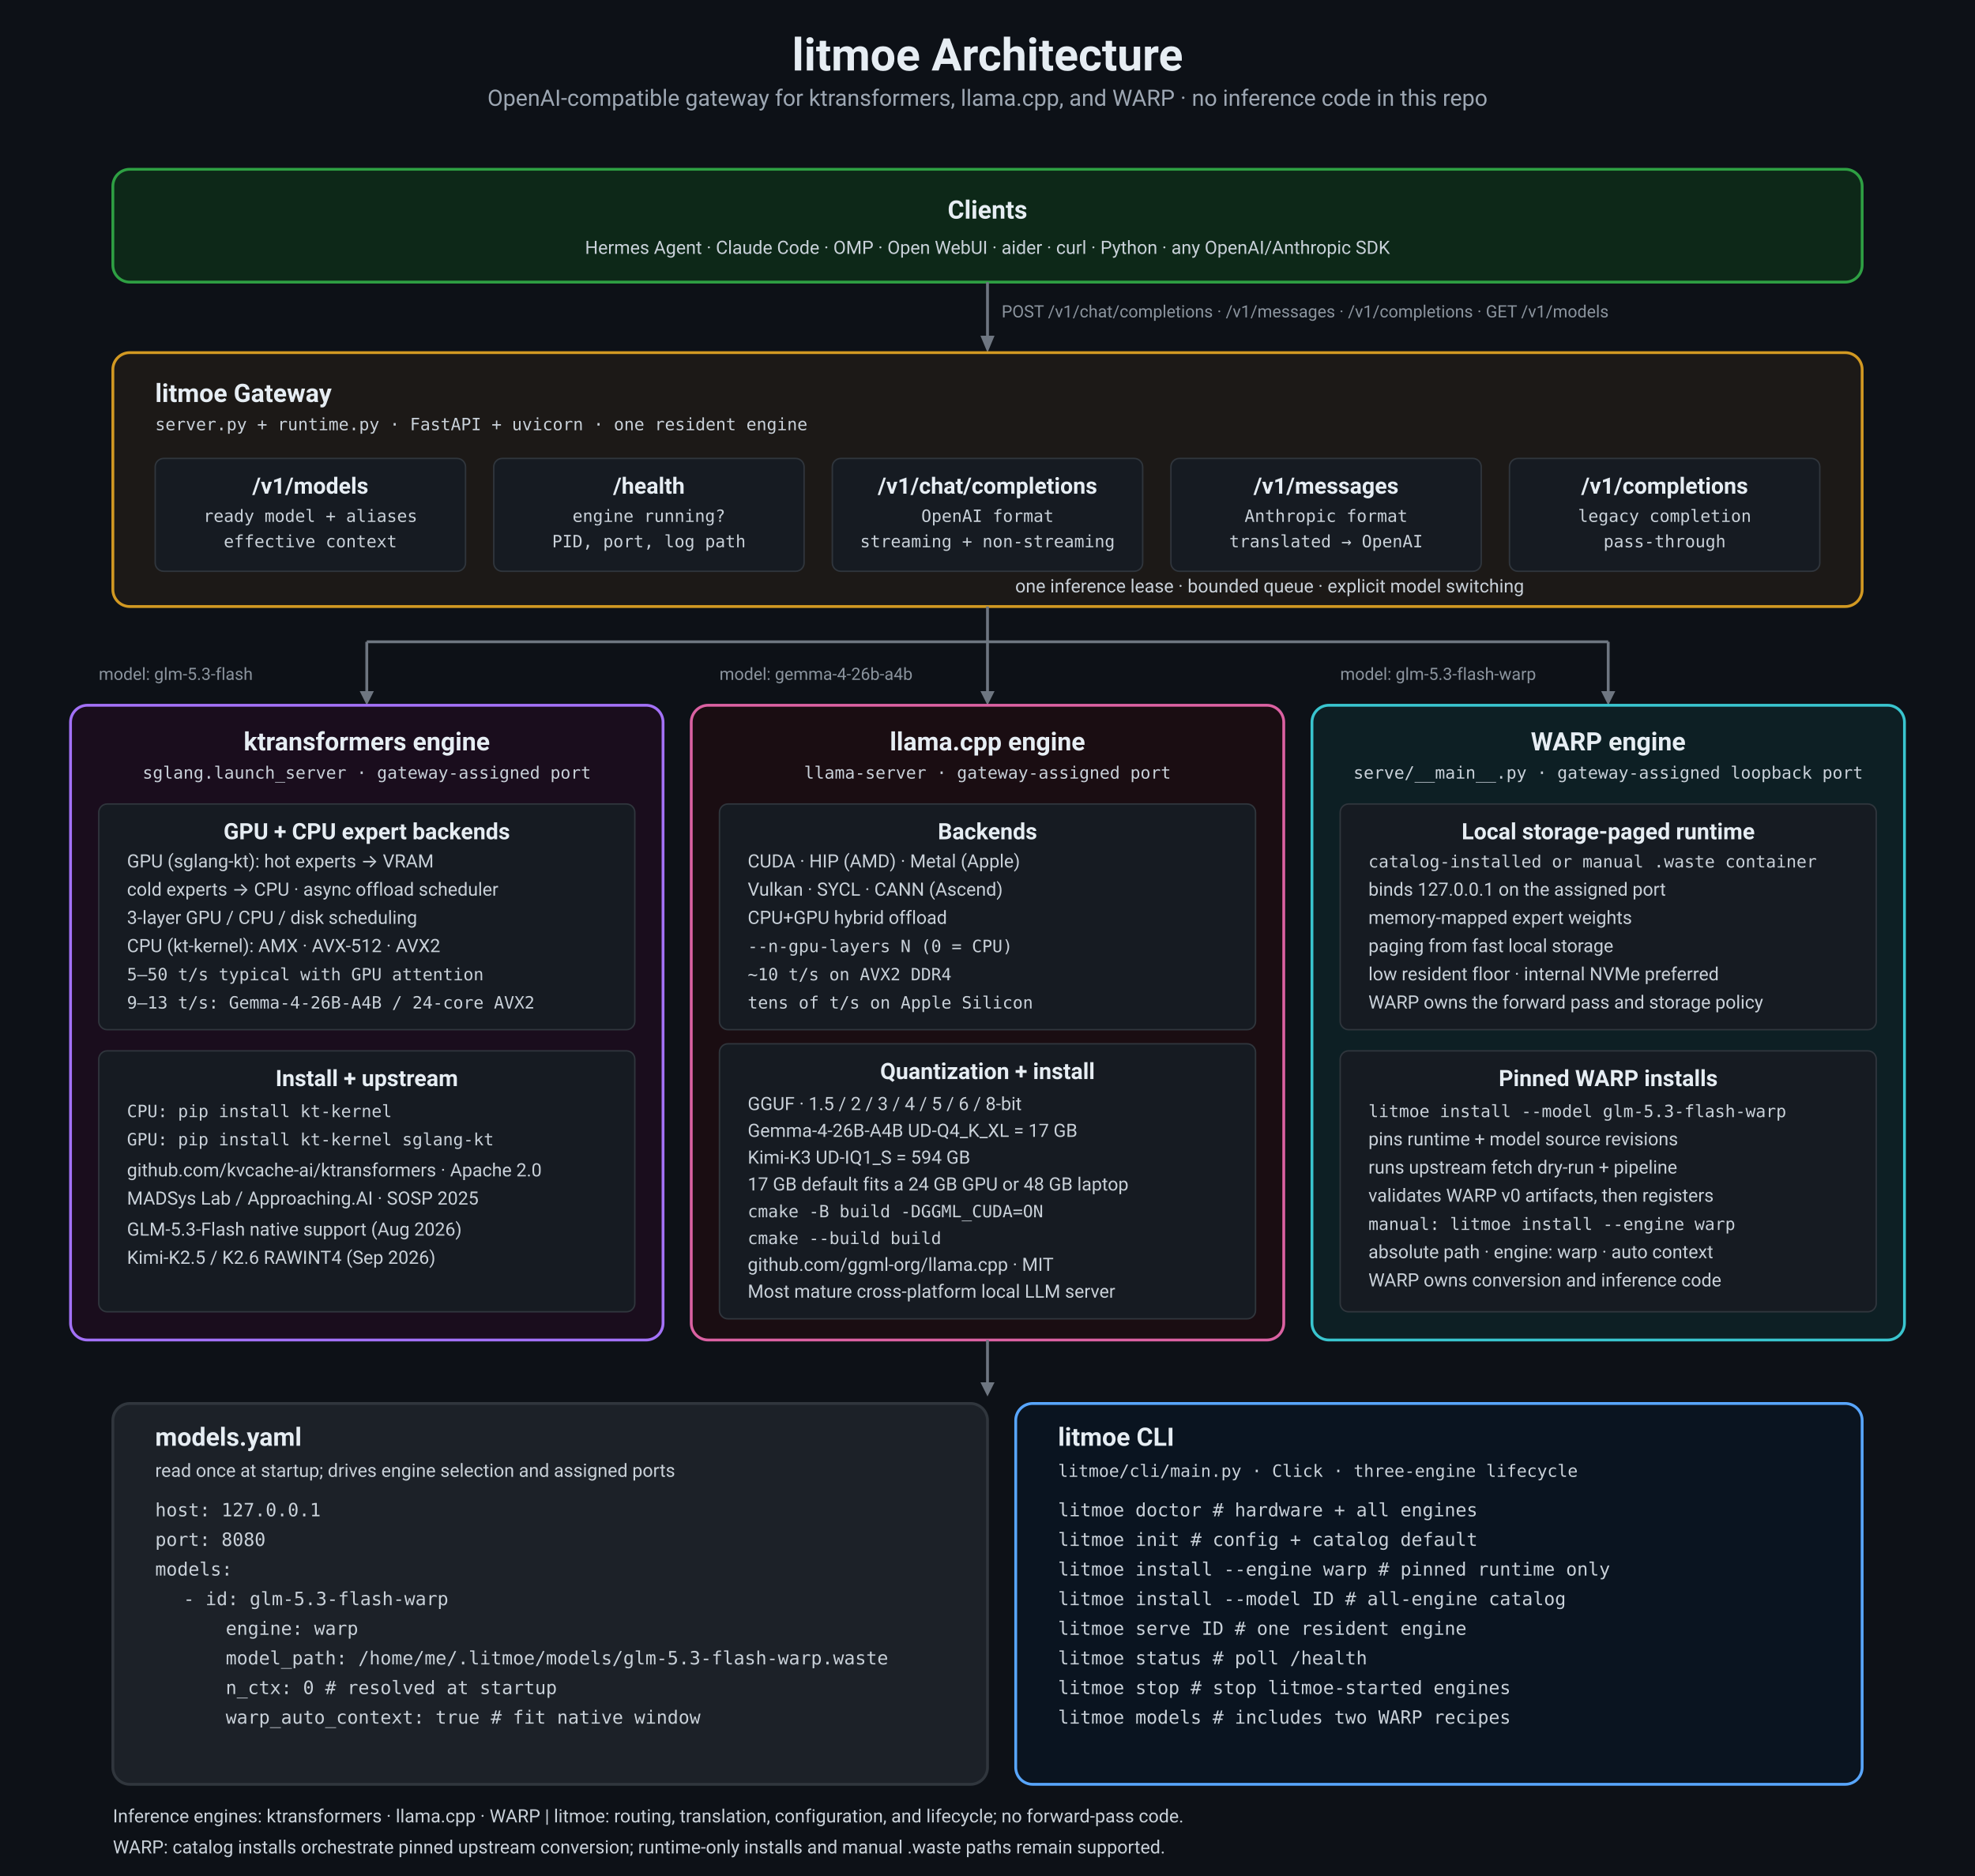
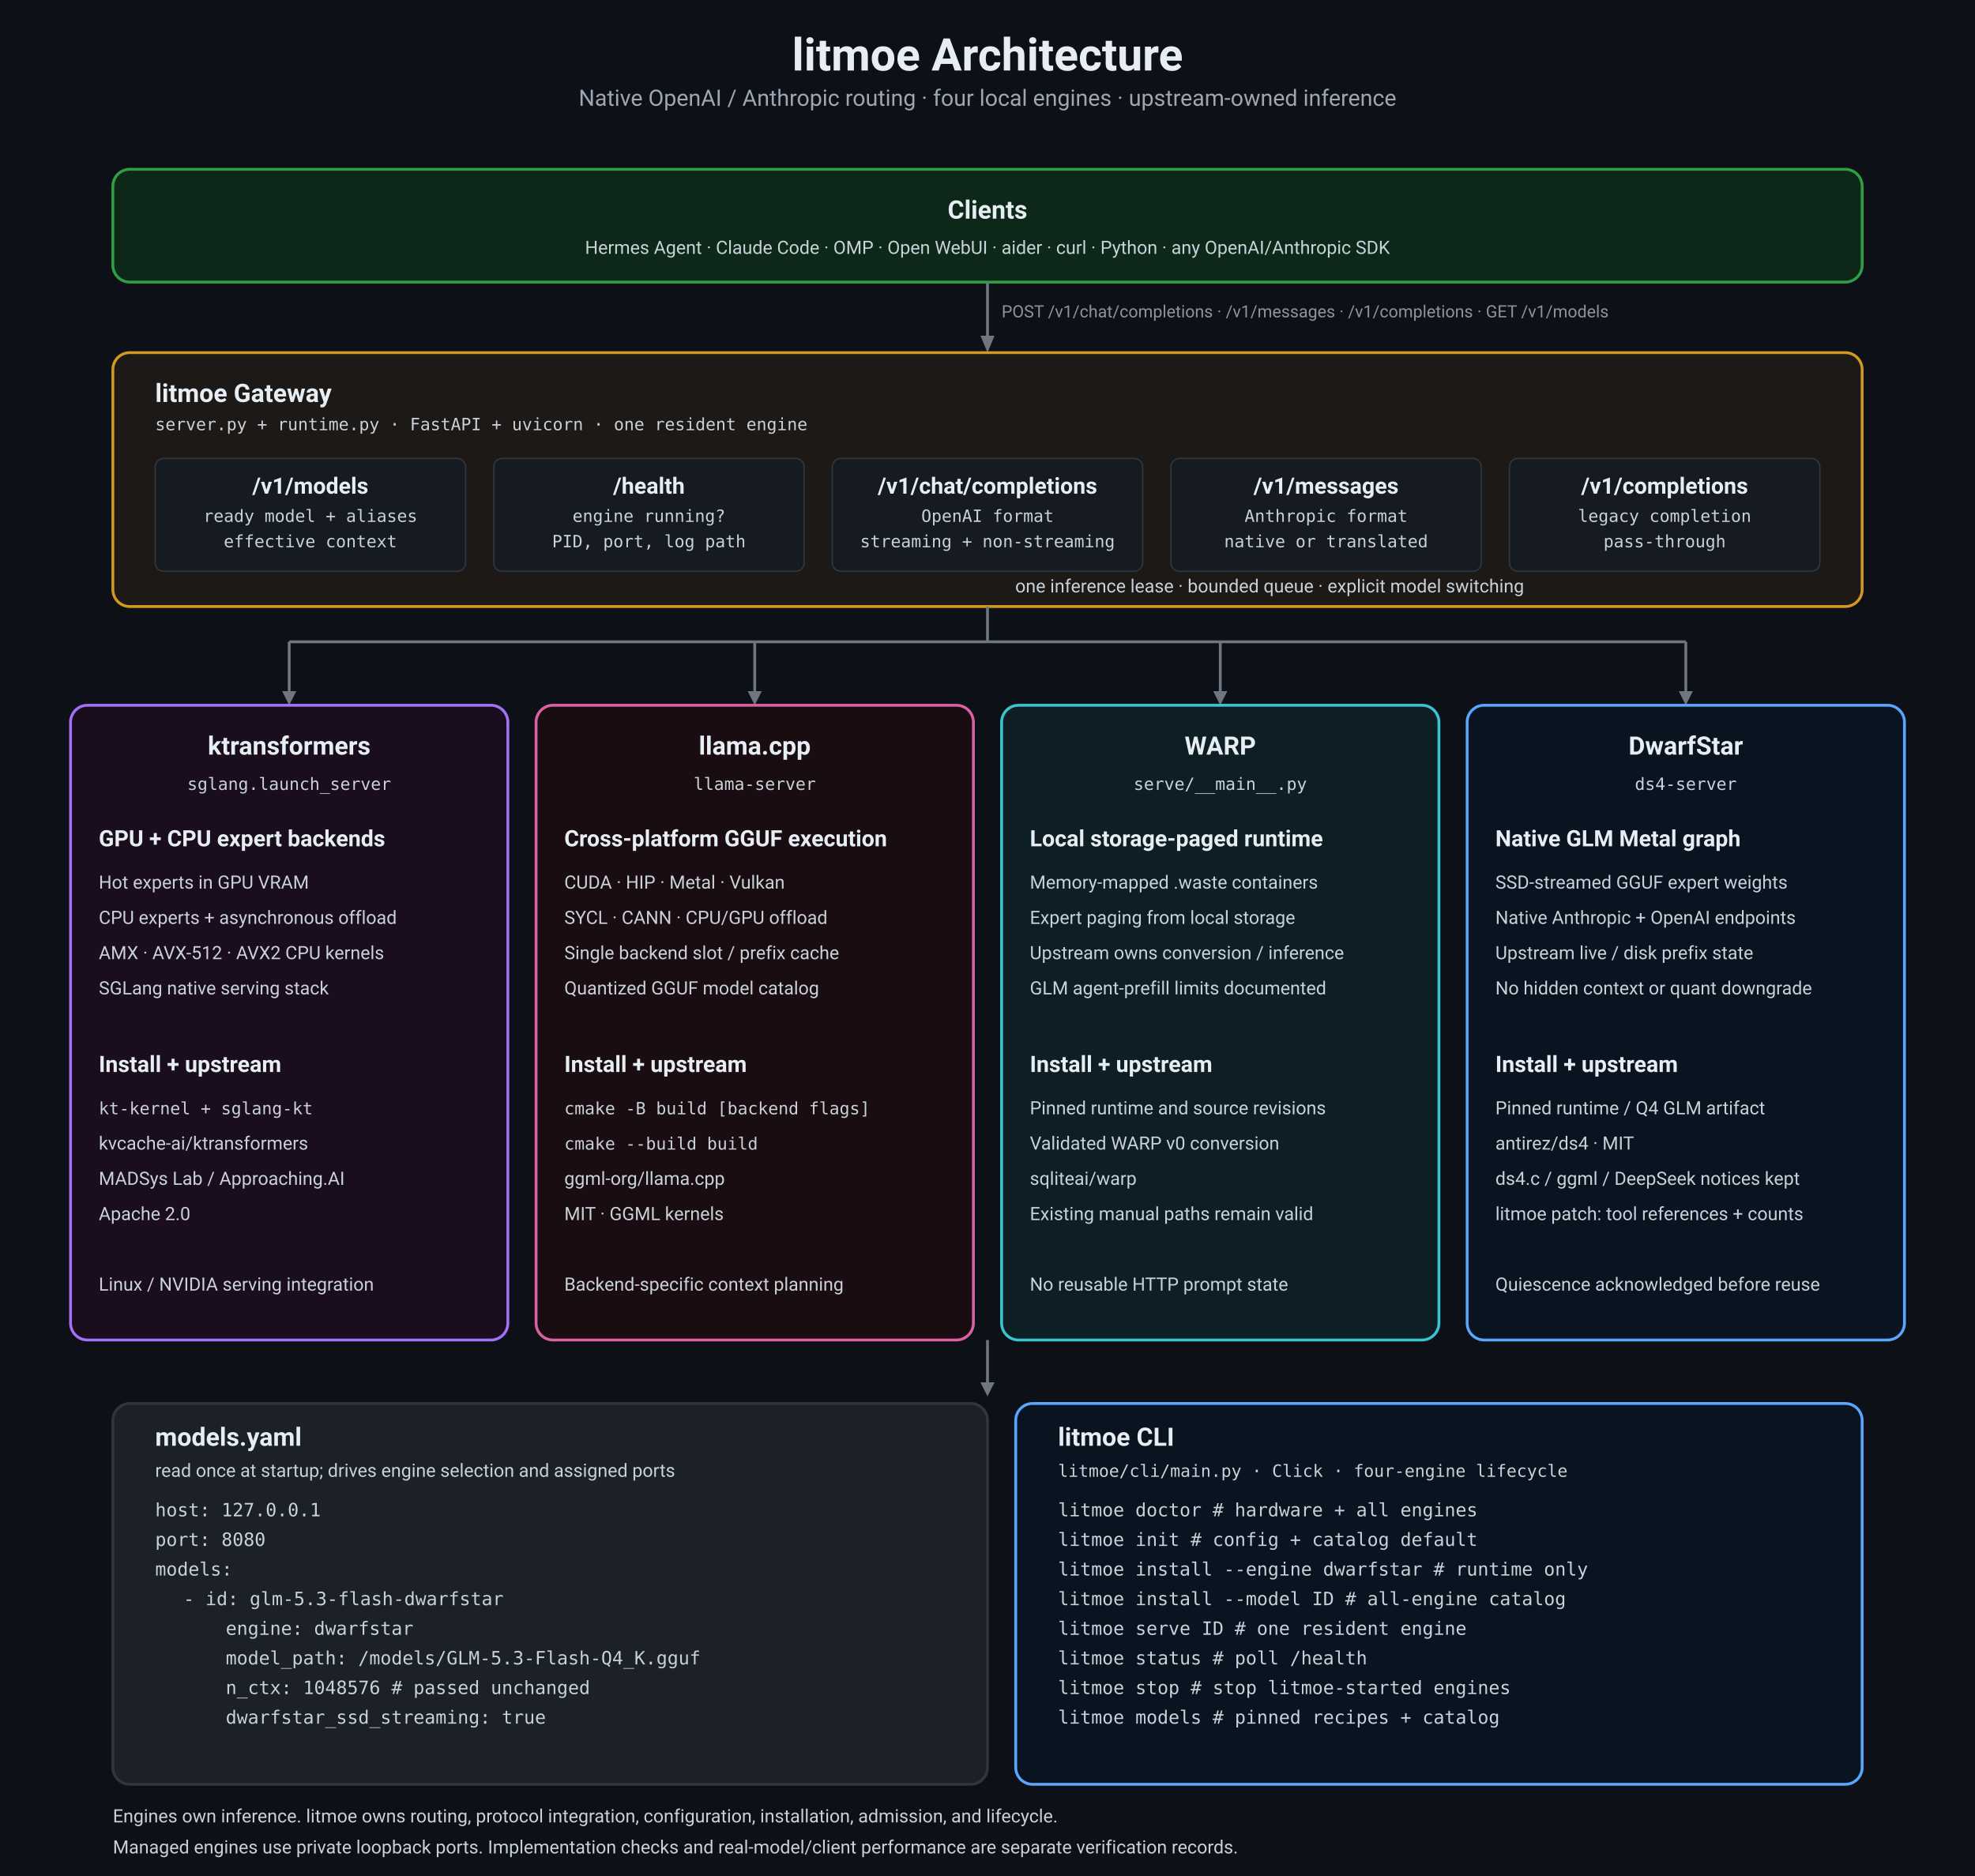
<svg xmlns="http://www.w3.org/2000/svg" viewBox="0 0 1400 1330" font-family="-apple-system, system-ui, 'Segoe UI', Roboto, sans-serif">
  <style>
    .title { font-size: 32px; font-weight: 700; fill: #e6edf3; }
    .subtitle { font-size: 16px; fill: #9da7b3; }
    .section-title { font-size: 18px; font-weight: 700; fill: #e6edf3; }
    .box-title { font-size: 16px; font-weight: 700; fill: #e6edf3; }
    .box-text { font-size: 13px; fill: #c9d1d9; }
    .box-text-mono { font-family: 'SF Mono', Monaco, Consolas, monospace; font-size: 12px; fill: #c9d1d9; }
    .mono { font-family: 'SF Mono', Monaco, Consolas, monospace; }
    .arrow { stroke: #6e7681; stroke-width: 2; fill: none; }
    .arrow-text { font-size: 12px; fill: #8b949e; }
    .dashed { stroke-dasharray: 6 4; }
  </style>
  <rect width="1400" height="1330" fill="#0d1117" />
  <text x="700" y="50" text-anchor="middle" class="title">litmoe Architecture</text>
-   <text x="700" y="75" text-anchor="middle" class="subtitle">OpenAI-compatible gateway for ktransformers, llama.cpp, and WARP · no inference code in this repo</text>
+   <text x="700" y="75" text-anchor="middle" class="subtitle">Native OpenAI / Anthropic routing · four local engines · upstream-owned inference</text>
  <rect x="80" y="120" width="1240" height="80" rx="12" fill="#0d2818" stroke="#2ea043" stroke-width="2" />
  <text x="700" y="155" text-anchor="middle" class="section-title">Clients</text>
  <text x="700" y="180" text-anchor="middle" class="box-text">
    Hermes Agent · Claude Code · OMP · Open WebUI · aider · curl · Python · any OpenAI/Anthropic SDK
  </text>
  <line x1="700" y1="200" x2="700" y2="240" class="arrow" />
  <polygon points="695,238 705,238 700,250" fill="#6e7681" />
  <text x="710" y="225" class="arrow-text">POST /v1/chat/completions · /v1/messages · /v1/completions · GET /v1/models</text>
  <rect x="80" y="250" width="1240" height="180" rx="12" fill="#1c1917" stroke="#d29922" stroke-width="2" />
  <text x="110" y="285" class="section-title">litmoe Gateway</text>
  <text x="110" y="305" class="box-text-mono">server.py + runtime.py · FastAPI + uvicorn · one resident engine</text>
  <rect x="110" y="325" width="220" height="80" rx="6" fill="#161b22" stroke="#30363d" />
  <text x="220" y="350" text-anchor="middle" class="box-title">/v1/models</text>
  <text x="220" y="370" text-anchor="middle" class="box-text-mono">ready model + aliases</text>
  <text x="220" y="388" text-anchor="middle" class="box-text-mono">effective context</text>
  <rect x="350" y="325" width="220" height="80" rx="6" fill="#161b22" stroke="#30363d" />
  <text x="460" y="350" text-anchor="middle" class="box-title">/health</text>
  <text x="460" y="370" text-anchor="middle" class="box-text-mono">engine running?</text>
  <text x="460" y="388" text-anchor="middle" class="box-text-mono">PID, port, log path</text>
  <rect x="590" y="325" width="220" height="80" rx="6" fill="#161b22" stroke="#30363d" />
  <text x="700" y="350" text-anchor="middle" class="box-title">/v1/chat/completions</text>
  <text x="700" y="370" text-anchor="middle" class="box-text-mono">OpenAI format</text>
  <text x="700" y="388" text-anchor="middle" class="box-text-mono">streaming + non-streaming</text>
  <rect x="830" y="325" width="220" height="80" rx="6" fill="#161b22" stroke="#30363d" />
  <text x="940" y="350" text-anchor="middle" class="box-title">/v1/messages</text>
  <text x="940" y="370" text-anchor="middle" class="box-text-mono">Anthropic format</text>
-   <text x="940" y="388" text-anchor="middle" class="box-text-mono">translated → OpenAI</text>
+   <text x="940" y="388" text-anchor="middle" class="box-text-mono">native or translated</text>
  <rect x="1070" y="325" width="220" height="80" rx="6" fill="#161b22" stroke="#30363d" />
  <text x="1180" y="350" text-anchor="middle" class="box-title">/v1/completions</text>
  <text x="1180" y="370" text-anchor="middle" class="box-text-mono">legacy completion</text>
  <text x="1180" y="388" text-anchor="middle" class="box-text-mono">pass-through</text>
  <text x="900" y="420" text-anchor="middle" class="box-text">one inference lease · bounded queue · explicit model switching</text>
  <line x1="700" y1="430" x2="700" y2="455" class="arrow" />
-   <line x1="260" y1="455" x2="1140" y2="455" class="arrow" />
-   <line x1="260" y1="455" x2="260" y2="492" class="arrow" />
-   <line x1="700" y1="455" x2="700" y2="492" class="arrow" />
-   <line x1="1140" y1="455" x2="1140" y2="492" class="arrow" />
-   <polygon points="255,490 265,490 260,500" fill="#6e7681" />
-   <polygon points="695,490 705,490 700,500" fill="#6e7681" />
-   <polygon points="1135,490 1145,490 1140,500" fill="#6e7681" />
-   <text x="70" y="482" class="arrow-text">model: glm-5.3-flash</text>
-   <text x="510" y="482" class="arrow-text">model: gemma-4-26b-a4b</text>
-   <text x="950" y="482" class="arrow-text">model: glm-5.3-flash-warp</text>
-   <rect x="50" y="500" width="420" height="450" rx="12" fill="#1a0d1d" stroke="#a371f7" stroke-width="2" />
-   <text x="260" y="532" text-anchor="middle" class="section-title">ktransformers engine</text>
-   <text x="260" y="552" text-anchor="middle" class="box-text-mono">sglang.launch_server · gateway-assigned port</text>
-   <rect x="70" y="570" width="380" height="160" rx="6" fill="#161b22" stroke="#30363d" />
-   <text x="260" y="595" text-anchor="middle" class="box-title">GPU + CPU expert backends</text>
-   <text x="90" y="615" class="box-text">GPU (sglang-kt): hot experts → VRAM</text>
-   <text x="90" y="635" class="box-text">cold experts → CPU · async offload scheduler</text>
-   <text x="90" y="655" class="box-text">3-layer GPU / CPU / disk scheduling</text>
-   <text x="90" y="675" class="box-text">CPU (kt-kernel): AMX · AVX-512 · AVX2</text>
-   <text x="90" y="695" class="box-text-mono">5–50 t/s typical with GPU attention</text>
-   <text x="90" y="715" class="box-text-mono">9–13 t/s: Gemma-4-26B-A4B / 24-core AVX2</text>
-   <rect x="70" y="745" width="380" height="185" rx="6" fill="#161b22" stroke="#30363d" />
-   <text x="260" y="770" text-anchor="middle" class="box-title">Install + upstream</text>
-   <text x="90" y="792" class="box-text-mono">CPU: pip install kt-kernel</text>
-   <text x="90" y="812" class="box-text-mono">GPU: pip install kt-kernel sglang-kt</text>
-   <text x="90" y="834" class="box-text">github.com/kvcache-ai/ktransformers · Apache 2.0</text>
-   <text x="90" y="854" class="box-text">MADSys Lab / Approaching.AI · SOSP 2025</text>
-   <text x="90" y="876" class="box-text">GLM-5.3-Flash native support (Aug 2026)</text>
-   <text x="90" y="896" class="box-text">Kimi-K2.5 / K2.6 RAWINT4 (Sep 2026)</text>
-   <rect x="490" y="500" width="420" height="450" rx="12" fill="#1a0d12" stroke="#db61a2" stroke-width="2" />
-   <text x="700" y="532" text-anchor="middle" class="section-title">llama.cpp engine</text>
-   <text x="700" y="552" text-anchor="middle" class="box-text-mono">llama-server · gateway-assigned port</text>
-   <rect x="510" y="570" width="380" height="160" rx="6" fill="#161b22" stroke="#30363d" />
-   <text x="700" y="595" text-anchor="middle" class="box-title">Backends</text>
-   <text x="530" y="615" class="box-text">CUDA · HIP (AMD) · Metal (Apple)</text>
-   <text x="530" y="635" class="box-text">Vulkan · SYCL · CANN (Ascend)</text>
-   <text x="530" y="655" class="box-text">CPU+GPU hybrid offload</text>
-   <text x="530" y="675" class="box-text-mono">--n-gpu-layers N (0 = CPU)</text>
-   <text x="530" y="695" class="box-text-mono">~10 t/s on AVX2 DDR4</text>
-   <text x="530" y="715" class="box-text-mono">tens of t/s on Apple Silicon</text>
-   <rect x="510" y="740" width="380" height="195" rx="6" fill="#161b22" stroke="#30363d" />
-   <text x="700" y="765" text-anchor="middle" class="box-title">Quantization + install</text>
-   <text x="530" y="787" class="box-text">GGUF · 1.5 / 2 / 3 / 4 / 5 / 6 / 8-bit</text>
-   <text x="530" y="806" class="box-text">Gemma-4-26B-A4B UD-Q4_K_XL = 17 GB</text>
-   <text x="530" y="825" class="box-text">Kimi-K3 UD-IQ1_S = 594 GB</text>
-   <text x="530" y="844" class="box-text">17 GB default fits a 24 GB GPU or 48 GB laptop</text>
-   <text x="530" y="863" class="box-text-mono">cmake -B build -DGGML_CUDA=ON</text>
-   <text x="530" y="882" class="box-text-mono">cmake --build build</text>
-   <text x="530" y="901" class="box-text">github.com/ggml-org/llama.cpp · MIT</text>
-   <text x="530" y="920" class="box-text">Most mature cross-platform local LLM server</text>
-   <rect x="930" y="500" width="420" height="450" rx="12" fill="#0d1f24" stroke="#39c5cf" stroke-width="2" />
-   <text x="1140" y="532" text-anchor="middle" class="section-title">WARP engine</text>
-   <text x="1140" y="552" text-anchor="middle" class="box-text-mono">serve/__main__.py · gateway-assigned loopback port</text>
-   <rect x="950" y="570" width="380" height="160" rx="6" fill="#161b22" stroke="#30363d" />
-   <text x="1140" y="595" text-anchor="middle" class="box-title">Local storage-paged runtime</text>
-   <text x="970" y="615" class="box-text-mono">catalog-installed or manual .waste container</text>
-   <text x="970" y="635" class="box-text">binds 127.0.0.1 on the assigned port</text>
-   <text x="970" y="655" class="box-text">memory-mapped expert weights</text>
-   <text x="970" y="675" class="box-text">paging from fast local storage</text>
-   <text x="970" y="695" class="box-text">low resident floor · internal NVMe preferred</text>
-   <text x="970" y="715" class="box-text">WARP owns the forward pass and storage policy</text>
-   <rect x="950" y="745" width="380" height="185" rx="6" fill="#161b22" stroke="#30363d" />
-   <text x="1140" y="770" text-anchor="middle" class="box-title">Pinned WARP installs</text>
-   <text x="970" y="792" class="box-text-mono">litmoe install --model glm-5.3-flash-warp</text>
-   <text x="970" y="812" class="box-text">pins runtime + model source revisions</text>
-   <text x="970" y="832" class="box-text">runs upstream fetch dry-run + pipeline</text>
-   <text x="970" y="852" class="box-text">validates WARP v0 artifacts, then registers</text>
-   <text x="970" y="872" class="box-text-mono">manual: litmoe install --engine warp</text>
-   <text x="970" y="892" class="box-text">absolute path · engine: warp · auto context</text>
-   <text x="970" y="912" class="box-text">WARP owns conversion and inference code</text>
+   <line x1="205" y1="455" x2="1195" y2="455" class="arrow" />
+   <line x1="205" y1="455" x2="205" y2="492" class="arrow" />
+   <line x1="535" y1="455" x2="535" y2="492" class="arrow" />
+   <line x1="865" y1="455" x2="865" y2="492" class="arrow" />
+   <line x1="1195" y1="455" x2="1195" y2="492" class="arrow" />
+   <polygon points="200,490 210,490 205,500" fill="#6e7681" />
+   <polygon points="530,490 540,490 535,500" fill="#6e7681" />
+   <polygon points="860,490 870,490 865,500" fill="#6e7681" />
+   <polygon points="1190,490 1200,490 1195,500" fill="#6e7681" />
+   <rect x="50" y="500" width="310" height="450" rx="12" fill="#1a0d1d" stroke="#a371f7" stroke-width="2" />
+   <text x="205" y="535" text-anchor="middle" class="section-title">ktransformers</text>
+   <text x="205" y="560" text-anchor="middle" class="box-text-mono">sglang.launch_server</text>
+   <text x="70" y="600" class="box-title">GPU + CPU expert backends</text>
+   <text x="70" y="630" class="box-text">Hot experts in GPU VRAM</text>
+   <text x="70" y="655" class="box-text">CPU experts + asynchronous offload</text>
+   <text x="70" y="680" class="box-text">AMX · AVX-512 · AVX2 CPU kernels</text>
+   <text x="70" y="705" class="box-text">SGLang native serving stack</text>
+   <text x="70" y="760" class="box-title">Install + upstream</text>
+   <text x="70" y="790" class="box-text-mono">kt-kernel + sglang-kt</text>
+   <text x="70" y="815" class="box-text">kvcache-ai/ktransformers</text>
+   <text x="70" y="840" class="box-text">MADSys Lab / Approaching.AI</text>
+   <text x="70" y="865" class="box-text">Apache 2.0</text>
+   <text x="70" y="915" class="box-text">Linux / NVIDIA serving integration</text>
+   <rect x="380" y="500" width="310" height="450" rx="12" fill="#1a0d12" stroke="#db61a2" stroke-width="2" />
+   <text x="535" y="535" text-anchor="middle" class="section-title">llama.cpp</text>
+   <text x="535" y="560" text-anchor="middle" class="box-text-mono">llama-server</text>
+   <text x="400" y="600" class="box-title">Cross-platform GGUF execution</text>
+   <text x="400" y="630" class="box-text">CUDA · HIP · Metal · Vulkan</text>
+   <text x="400" y="655" class="box-text">SYCL · CANN · CPU/GPU offload</text>
+   <text x="400" y="680" class="box-text">Single backend slot / prefix cache</text>
+   <text x="400" y="705" class="box-text">Quantized GGUF model catalog</text>
+   <text x="400" y="760" class="box-title">Install + upstream</text>
+   <text x="400" y="790" class="box-text-mono">cmake -B build [backend flags]</text>
+   <text x="400" y="815" class="box-text-mono">cmake --build build</text>
+   <text x="400" y="840" class="box-text">ggml-org/llama.cpp</text>
+   <text x="400" y="865" class="box-text">MIT · GGML kernels</text>
+   <text x="400" y="915" class="box-text">Backend-specific context planning</text>
+   <rect x="710" y="500" width="310" height="450" rx="12" fill="#0d1f24" stroke="#39c5cf" stroke-width="2" />
+   <text x="865" y="535" text-anchor="middle" class="section-title">WARP</text>
+   <text x="865" y="560" text-anchor="middle" class="box-text-mono">serve/__main__.py</text>
+   <text x="730" y="600" class="box-title">Local storage-paged runtime</text>
+   <text x="730" y="630" class="box-text">Memory-mapped .waste containers</text>
+   <text x="730" y="655" class="box-text">Expert paging from local storage</text>
+   <text x="730" y="680" class="box-text">Upstream owns conversion / inference</text>
+   <text x="730" y="705" class="box-text">GLM agent-prefill limits documented</text>
+   <text x="730" y="760" class="box-title">Install + upstream</text>
+   <text x="730" y="790" class="box-text">Pinned runtime and source revisions</text>
+   <text x="730" y="815" class="box-text">Validated WARP v0 conversion</text>
+   <text x="730" y="840" class="box-text">sqliteai/warp</text>
+   <text x="730" y="865" class="box-text">Existing manual paths remain valid</text>
+   <text x="730" y="915" class="box-text">No reusable HTTP prompt state</text>
+   <rect x="1040" y="500" width="310" height="450" rx="12" fill="#0a1420" stroke="#58a6ff" stroke-width="2" />
+   <text x="1195" y="535" text-anchor="middle" class="section-title">DwarfStar</text>
+   <text x="1195" y="560" text-anchor="middle" class="box-text-mono">ds4-server</text>
+   <text x="1060" y="600" class="box-title">Native GLM Metal graph</text>
+   <text x="1060" y="630" class="box-text">SSD-streamed GGUF expert weights</text>
+   <text x="1060" y="655" class="box-text">Native Anthropic + OpenAI endpoints</text>
+   <text x="1060" y="680" class="box-text">Upstream live / disk prefix state</text>
+   <text x="1060" y="705" class="box-text">No hidden context or quant downgrade</text>
+   <text x="1060" y="760" class="box-title">Install + upstream</text>
+   <text x="1060" y="790" class="box-text">Pinned runtime / Q4 GLM artifact</text>
+   <text x="1060" y="815" class="box-text">antirez/ds4 · MIT</text>
+   <text x="1060" y="840" class="box-text">ds4.c / ggml / DeepSeek notices kept</text>
+   <text x="1060" y="865" class="box-text">litmoe patch: tool references + counts</text>
+   <text x="1060" y="915" class="box-text">Quiescence acknowledged before reuse</text>
  <line x1="700" y1="950" x2="700" y2="980" class="arrow" />
  <polygon points="695,980 705,980 700,990" fill="#6e7681" />
  <rect x="80" y="995" width="620" height="270" rx="12" fill="#1c2128" stroke="#30363d" stroke-width="2" />
  <text x="110" y="1025" class="section-title">models.yaml</text>
  <text x="110" y="1047" class="box-text">read once at startup; drives engine selection and assigned ports</text>
  <g font-family="SF Mono, Monaco, Consolas, monospace" font-size="13" fill="#c9d1d9">
    <text x="110" y="1075">host: 127.0.0.1</text>
    <text x="110" y="1096">port: 8080</text>
    <text x="110" y="1117">models:</text>
-     <text x="130" y="1138">- id: glm-5.3-flash-warp</text>
-     <text x="160" y="1159">engine: warp</text>
-     <text x="160" y="1180">model_path: /home/me/.litmoe/models/glm-5.3-flash-warp.waste</text>
-     <text x="160" y="1201">n_ctx: 0  # resolved at startup</text>
-     <text x="160" y="1222">warp_auto_context: true  # fit native window</text>
+     <text x="130" y="1138">- id: glm-5.3-flash-dwarfstar</text>
+     <text x="160" y="1159">engine: dwarfstar</text>
+     <text x="160" y="1180">model_path: /models/GLM-5.3-Flash-Q4_K.gguf</text>
+     <text x="160" y="1201">n_ctx: 1048576  # passed unchanged</text>
+     <text x="160" y="1222">dwarfstar_ssd_streaming: true</text>
  </g>
  <rect x="720" y="995" width="600" height="270" rx="12" fill="#0a1420" stroke="#58a6ff" stroke-width="2" />
  <text x="750" y="1025" class="section-title">litmoe CLI</text>
-   <text x="750" y="1047" class="box-text-mono">litmoe/cli/main.py · Click · three-engine lifecycle</text>
+   <text x="750" y="1047" class="box-text-mono">litmoe/cli/main.py · Click · four-engine lifecycle</text>
  <g font-family="SF Mono, Monaco, Consolas, monospace" font-size="13" fill="#c9d1d9">
    <text x="750" y="1075">litmoe doctor              # hardware + all engines</text>
    <text x="750" y="1096">litmoe init                # config + catalog default</text>
-     <text x="750" y="1117">litmoe install --engine warp  # pinned runtime only</text>
+     <text x="750" y="1117">litmoe install --engine dwarfstar  # runtime only</text>
    <text x="750" y="1138">litmoe install --model ID  # all-engine catalog</text>
    <text x="750" y="1159">litmoe serve ID            # one resident engine</text>
    <text x="750" y="1180">litmoe status              # poll /health</text>
    <text x="750" y="1201">litmoe stop                # stop litmoe-started engines</text>
-     <text x="750" y="1222">litmoe models              # includes two WARP recipes</text>
+     <text x="750" y="1222">litmoe models              # pinned recipes + catalog</text>
  </g>
-   <text x="80" y="1292" class="box-text" fill="#8b949e">Inference engines: ktransformers · llama.cpp · WARP  |  litmoe: routing, translation, configuration, and lifecycle; no forward-pass code.</text>
-   <text x="80" y="1314" class="box-text" fill="#8b949e">WARP: catalog installs orchestrate pinned upstream conversion; runtime-only installs and manual .waste paths remain supported.</text>
+   <text x="80" y="1292" class="box-text" fill="#8b949e">Engines own inference. litmoe owns routing, protocol integration, configuration, installation, admission, and lifecycle.</text>
+   <text x="80" y="1314" class="box-text" fill="#8b949e">Managed engines use private loopback ports. Implementation checks and real-model/client performance are separate verification records.</text>
</svg>
